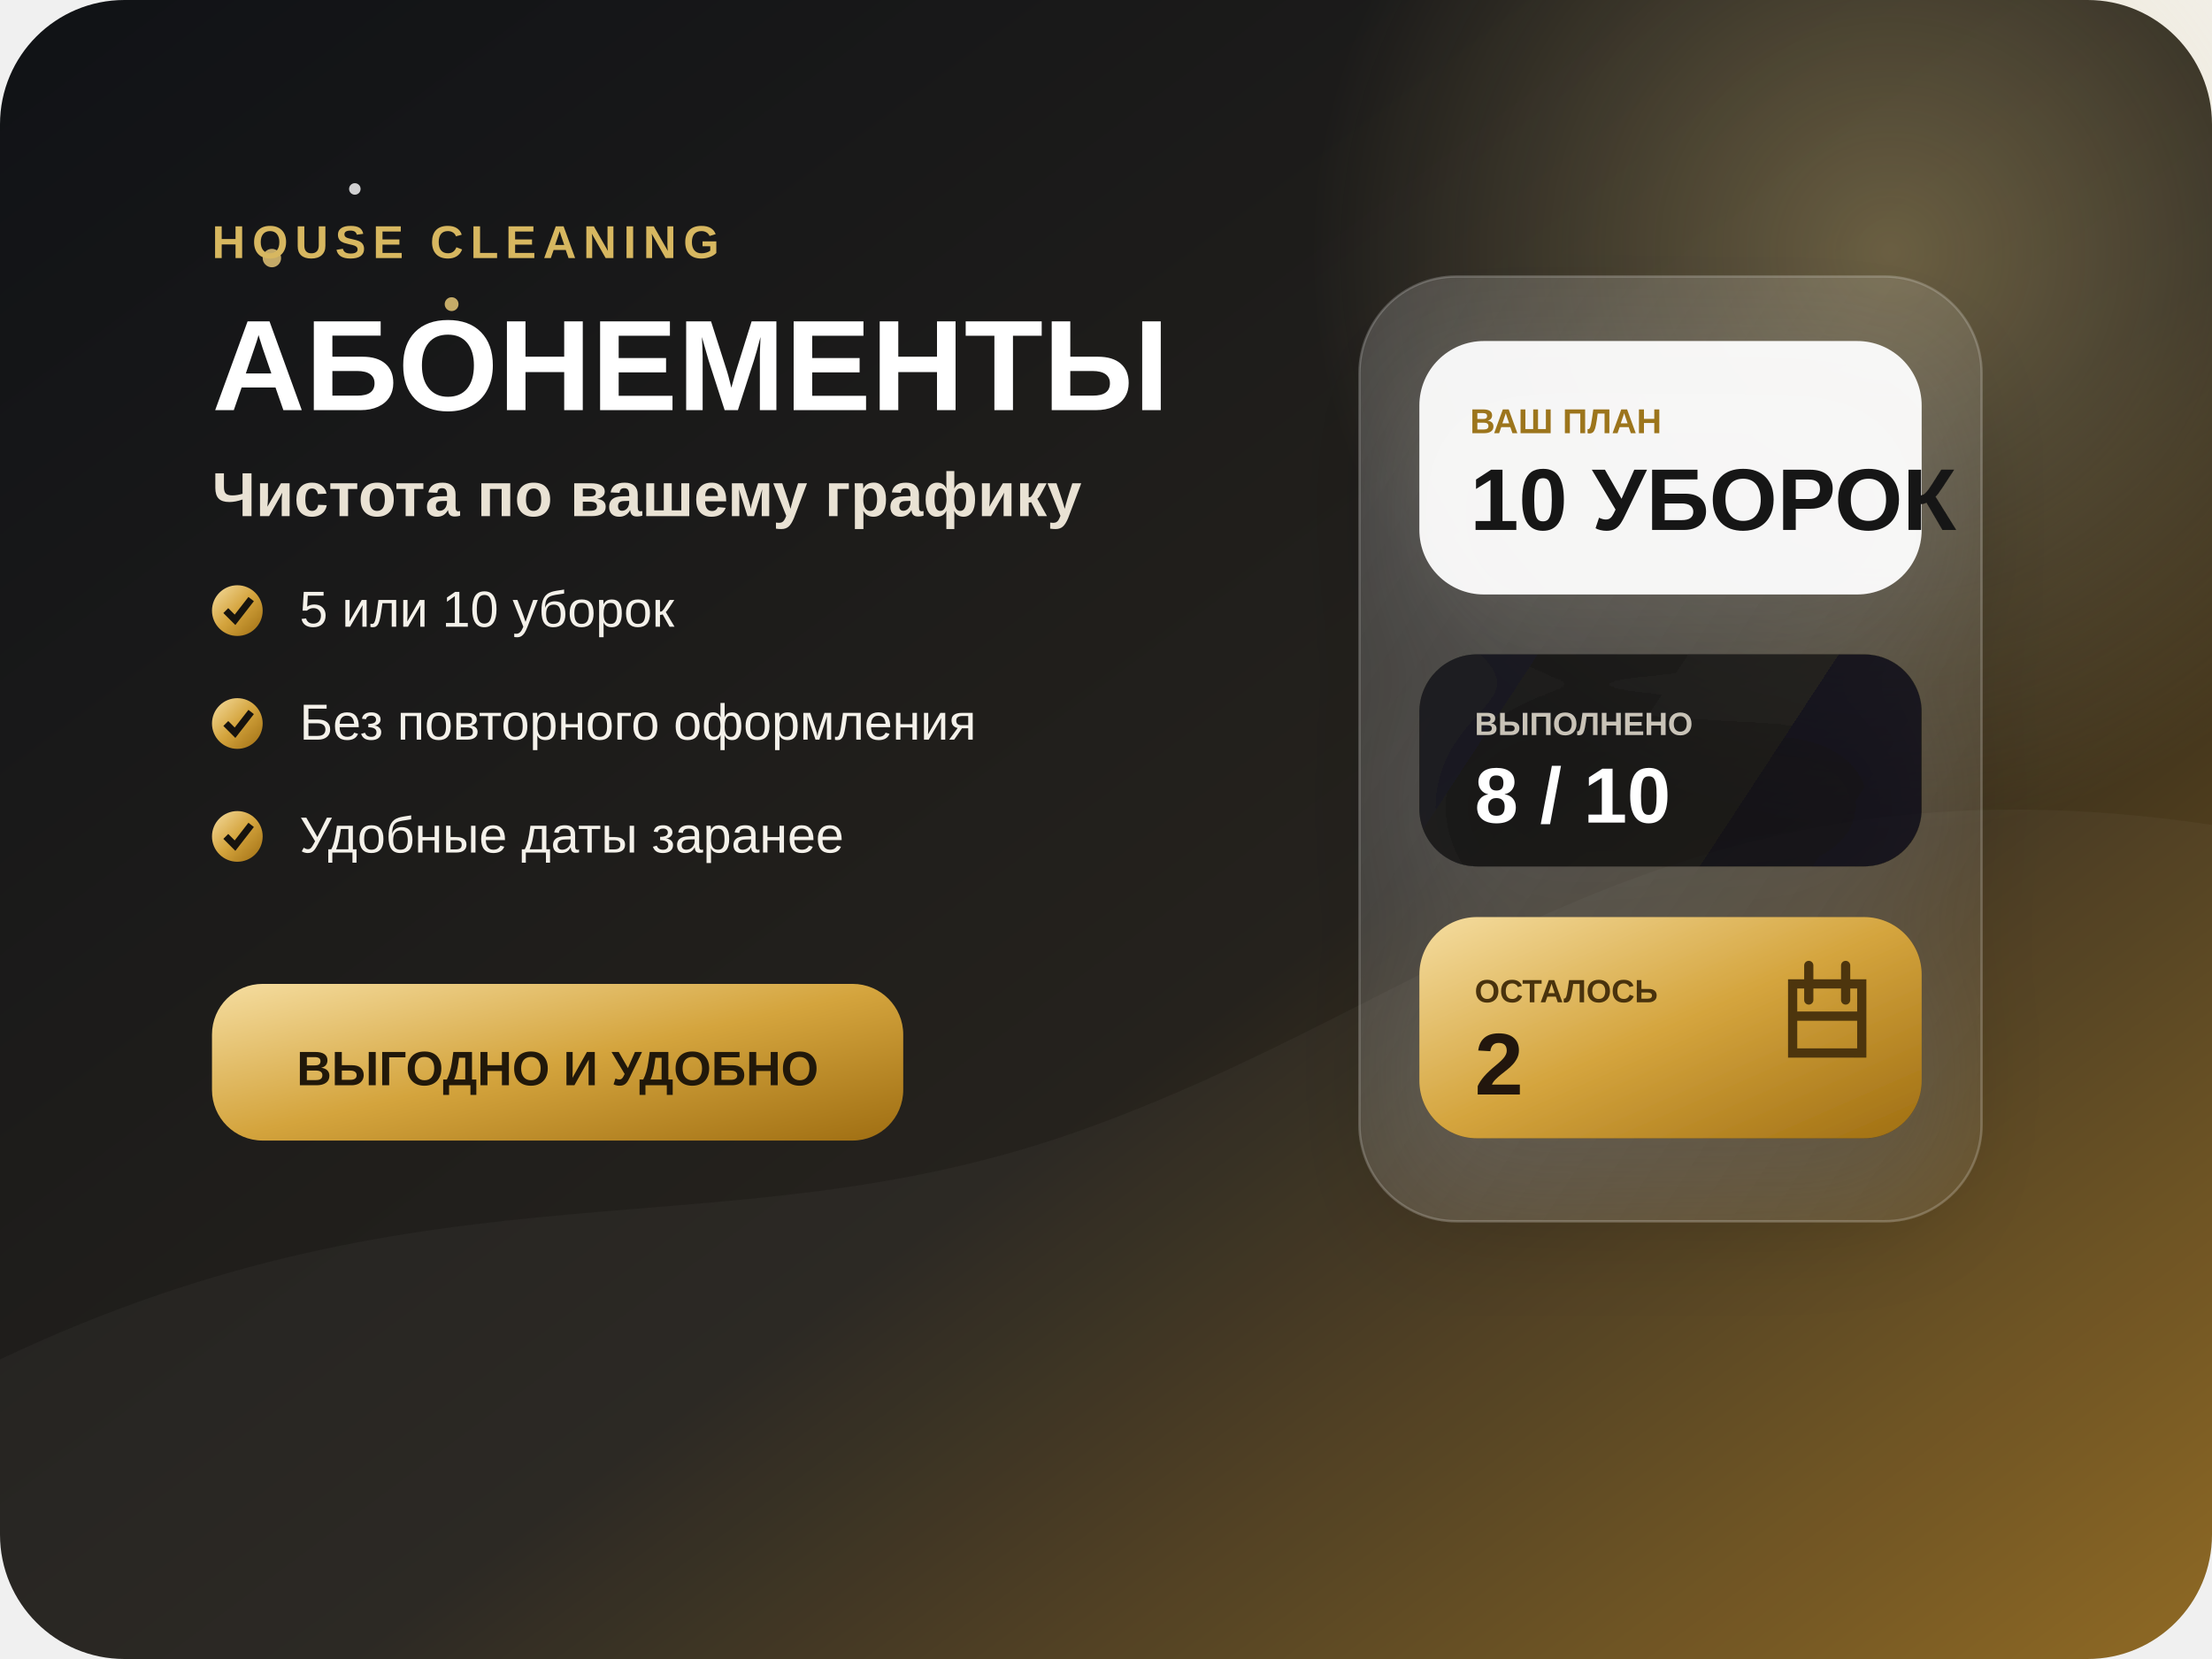
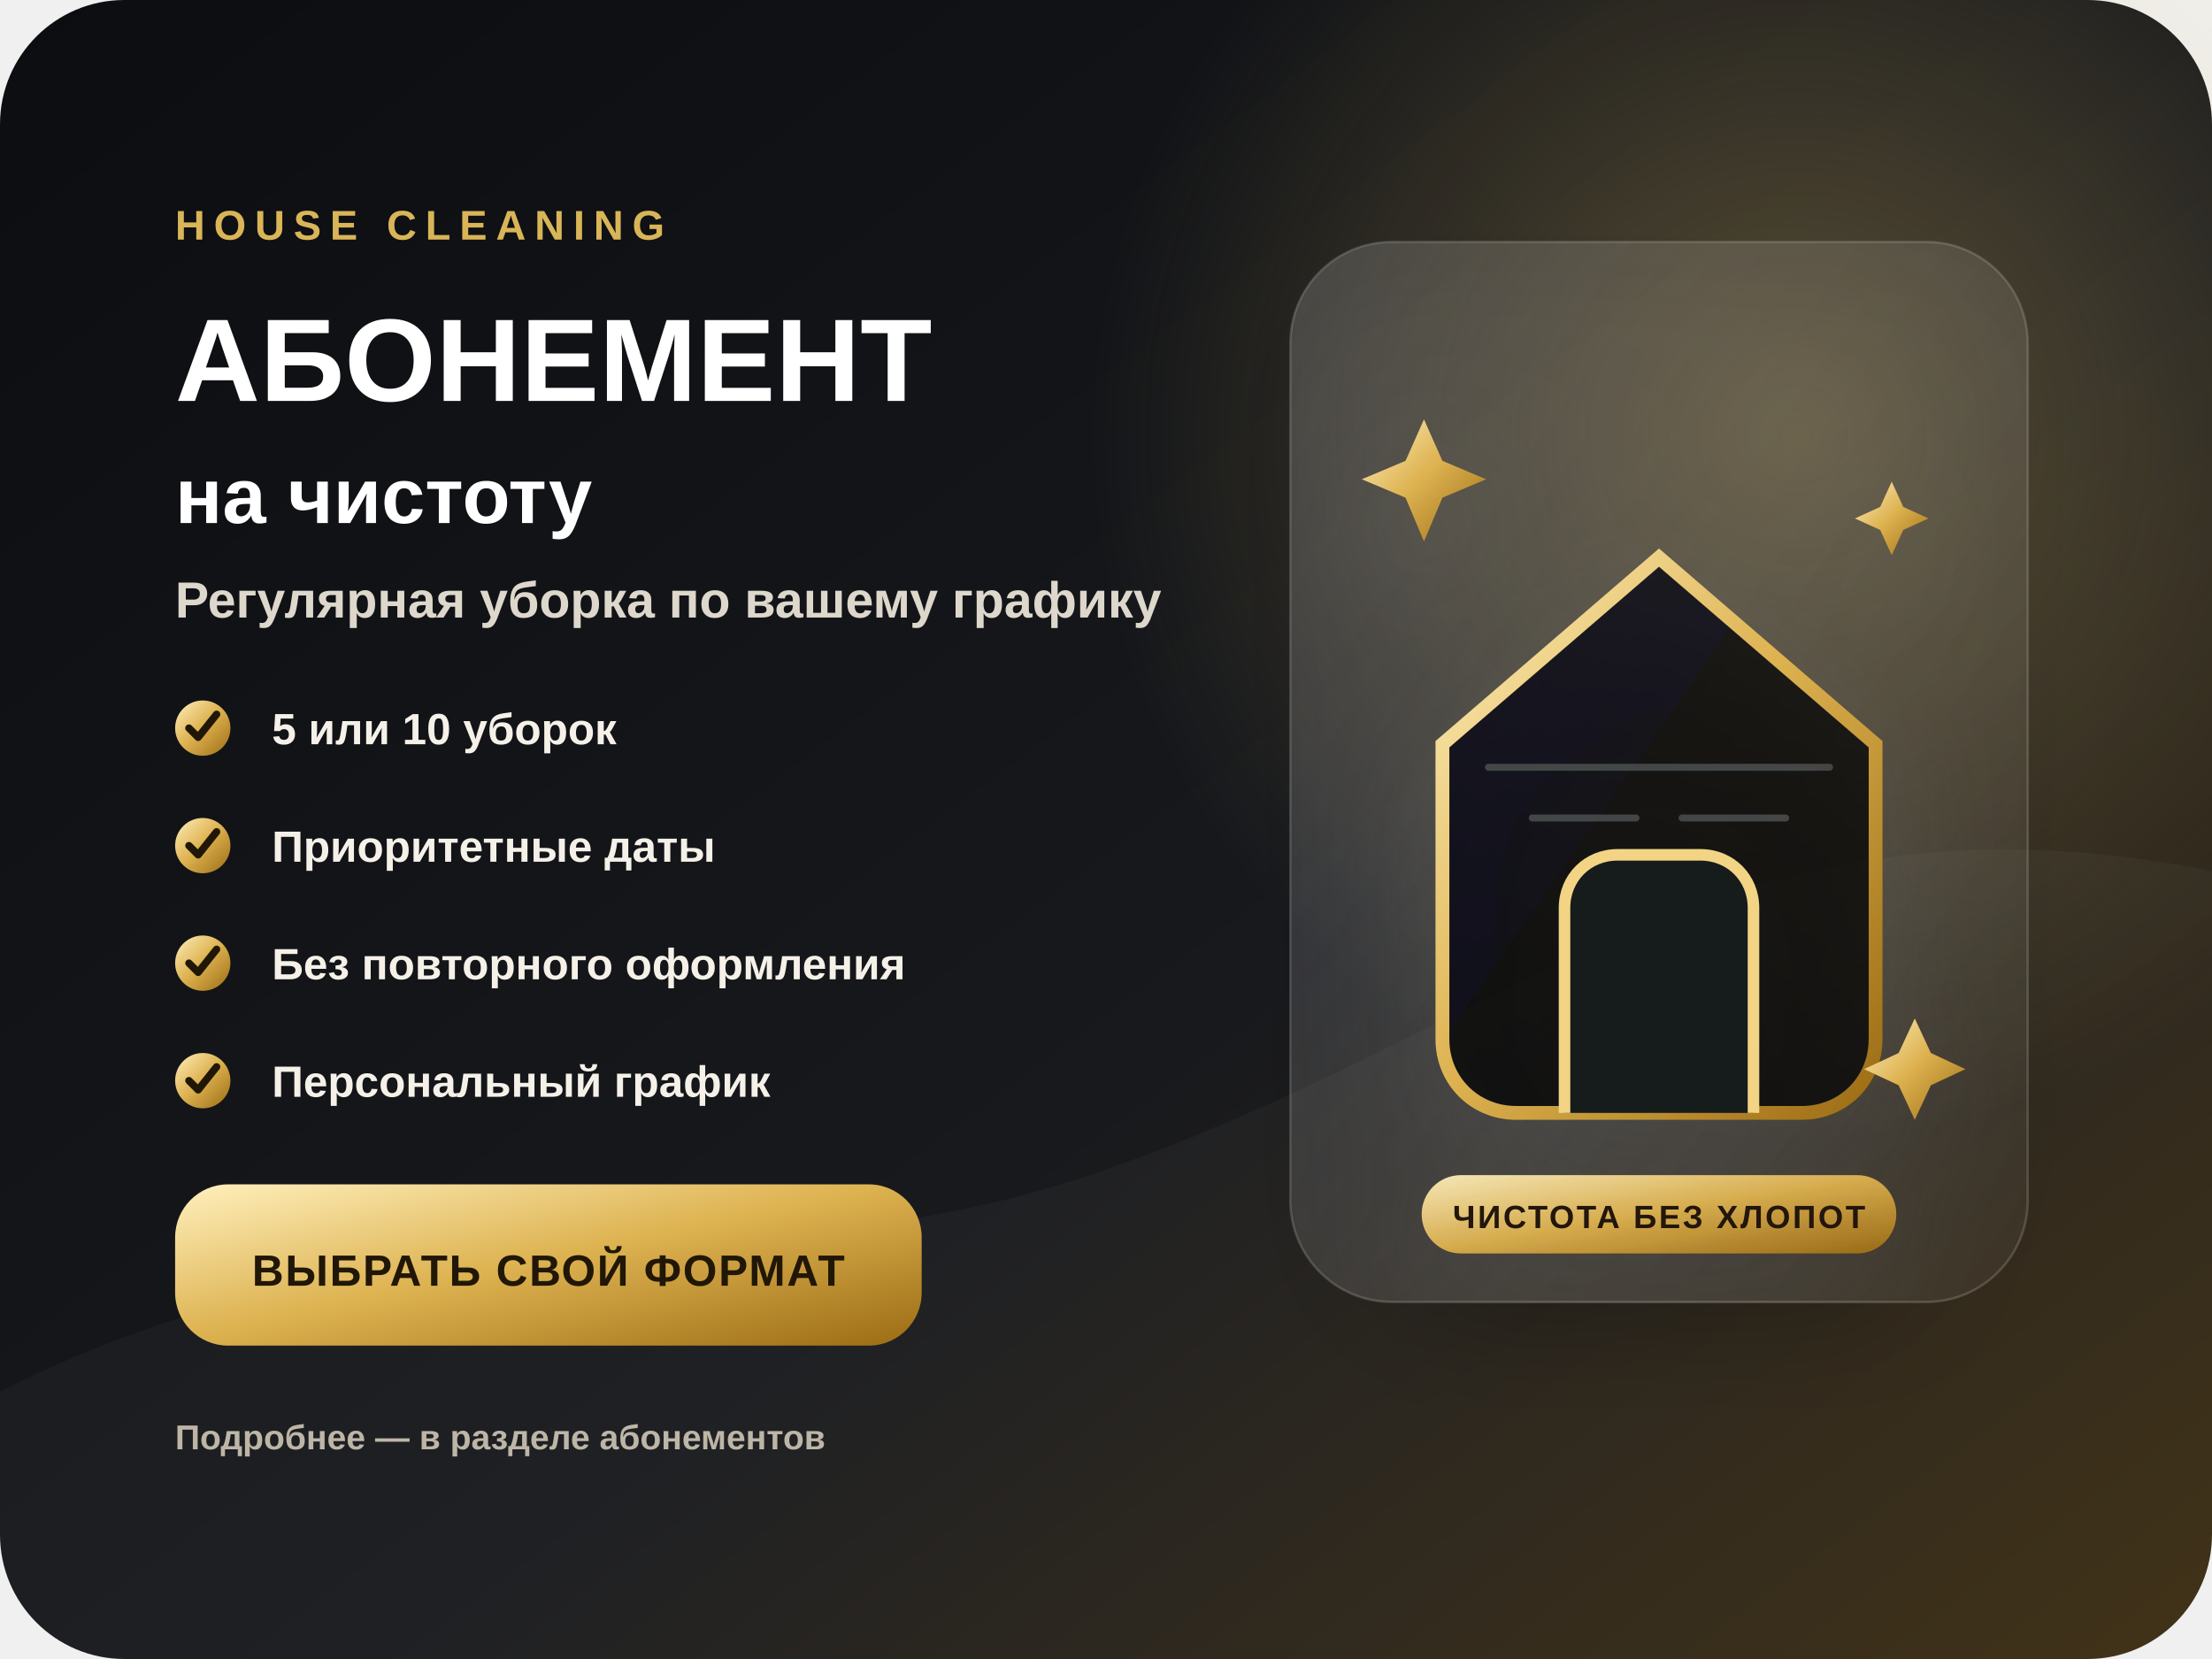
<svg xmlns="http://www.w3.org/2000/svg" width="960" height="720" viewBox="0 0 960 720">
  <defs>
    <linearGradient id="bg" x1="0" y1="0" x2="1" y2="1">
-       <stop stop-color="#101216" />
-       <stop offset=".58" stop-color="#25221d" />
-       <stop offset="1" stop-color="#8c651d" />
+       <stop stop-color="#0b0d10" />
+       <stop offset=".58" stop-color="#17191d" />
+       <stop offset="1" stop-color="#3c2c11" />
    </linearGradient>
    <linearGradient id="gold" x1="0" y1="0" x2="1" y2="1">
-       <stop stop-color="#f5dda0" />
-       <stop offset=".5" stop-color="#d4a43d" />
-       <stop offset="1" stop-color="#9f6e12" />
+       <stop stop-color="#fff0bd" />
+       <stop offset=".48" stop-color="#ddb250" />
+       <stop offset="1" stop-color="#9c6c14" />
    </linearGradient>
    <linearGradient id="glass" x1="0" y1="0" x2="1" y2="1">
-       <stop stop-color="#ffffff" stop-opacity=".18" />
-       <stop offset="1" stop-color="#ffffff" stop-opacity=".05" />
+       <stop stop-color="#ffffff" stop-opacity=".16" />
+       <stop offset="1" stop-color="#ffffff" stop-opacity=".035" />
    </linearGradient>
-     <radialGradient id="glow">
-       <stop stop-color="#f6d98b" stop-opacity=".34" />
-       <stop offset="1" stop-color="#f6d98b" stop-opacity="0" />
+     <radialGradient id="halo">
+       <stop stop-color="#e9c46c" stop-opacity=".32" />
+       <stop offset="1" stop-color="#e9c46c" stop-opacity="0" />
    </radialGradient>
    <filter id="shadow">
-       <feDropShadow dx="0" dy="20" stdDeviation="24" flood-color="#000" flood-opacity=".34" />
+       <feDropShadow dx="0" dy="20" stdDeviation="26" flood-color="#000" flood-opacity=".38" />
    </filter>
  </defs>
  <rect width="960" height="720" rx="54" fill="url(#bg)" />
-   <circle cx="820" cy="110" r="250" fill="url(#glow)" />
-   <path d="M0 590C190 500 312 545 465 492c164-57 259-169 495-134v362H0Z" fill="#fff" opacity=".035" />
-   <g opacity=".8">
-     <circle cx="118" cy="112" r="4" fill="#f0cf7c" />
-     <circle cx="154" cy="82" r="2.5" fill="#fff" />
-     <circle cx="196" cy="132" r="3" fill="#f0cf7c" />
+   <circle cx="780" cy="188" r="310" fill="url(#halo)" />
+   <path d="M0 604C173 516 318 562 473 510c188-64 275-174 487-132v342H0Z" fill="#fff" opacity=".032" />
+   <g transform="translate(560 105)" filter="url(#shadow)">
+     <rect x="0" y="0" width="320" height="460" rx="44" fill="url(#glass)" stroke="#fff" stroke-opacity=".16" />
+     <path d="M66 218 160 137l94 81v128c0 18-14 32-32 32H98c-18 0-32-14-32-32Z" fill="#0b0d10" fill-opacity=".7" stroke="url(#gold)" stroke-width="6" />
+     <path d="M119 378v-89c0-13 10-23 23-23h36c13 0 23 10 23 23v89" fill="#181a1e" stroke="#f2d484" stroke-width="5" />
+     <path d="M86 228h148M105 250h45M170 250h45" stroke="#fff" stroke-opacity=".18" stroke-width="3" stroke-linecap="round" />
+     <g fill="url(#gold)">
+       <path d="M58 77l8 18 19 8-19 8-8 19-8-19-19-8 19-8Z" />
+       <path d="M261 104l5 11 11 5-11 5-5 11-5-11-11-5 11-5Z" />
+       <path d="M271 337l7 15 15 7-15 7-7 15-7-15-15-7 15-7Z" />
+     </g>
+     <rect x="57" y="405" width="206" height="34" rx="17" fill="url(#gold)" opacity=".95" />
+     <text x="160" y="428" text-anchor="middle" font-family="Arial,sans-serif" font-size="14" font-weight="900" letter-spacing="1" fill="#231807">ЧИСТОТА БЕЗ ХЛОПОТ</text>
  </g>
-   <g transform="translate(92 112)">
-     <text x="0" y="0" font-family="Arial,sans-serif" font-size="20" font-weight="700" letter-spacing="3" fill="#d7b760">HOUSE CLEANING</text>
-     <text x="0" y="66" font-family="Arial,sans-serif" font-size="56" font-weight="900" fill="#fff">АБОНЕМЕНТЫ</text>
-     <text x="0" y="112" font-family="Arial,sans-serif" font-size="27" font-weight="600" fill="#e9e2d4">Чистота по вашему графику</text>
-     <g transform="translate(0 160)" font-family="Arial,sans-serif" font-size="22" fill="#f4f1ea">
-       <circle cx="11" cy="-7" r="11" fill="url(#gold)" />
-       <path d="m6-7 4 4 7-9" fill="none" stroke="#16130e" stroke-width="3" />
-       <text x="38" y="0">5 или 10 уборок</text>
-       <circle cx="11" cy="42" r="11" fill="url(#gold)" />
-       <path d="m6 42 4 4 7-9" fill="none" stroke="#16130e" stroke-width="3" />
-       <text x="38" y="49">Без повторного оформления</text>
-       <circle cx="11" cy="91" r="11" fill="url(#gold)" />
-       <path d="m6 91 4 4 7-9" fill="none" stroke="#16130e" stroke-width="3" />
-       <text x="38" y="98">Удобные даты заранее</text>
+   <g transform="translate(76 104)" font-family="Arial,sans-serif">
+     <text x="0" y="0" font-size="18" font-weight="800" letter-spacing="3.8" fill="#d9b558">HOUSE CLEANING</text>
+     <text x="0" y="70" font-size="51" font-weight="900" fill="#fff">АБОНЕМЕНТ</text>
+     <text x="0" y="123" font-size="34" font-weight="800" fill="#fff">на чистоту</text>
+     <text x="0" y="164" font-size="22" font-weight="600" fill="#ddd7cc">Регулярная уборка по вашему графику</text>
+     <g transform="translate(0 218)" font-size="19" font-weight="700" fill="#f5f1e8">
+       <circle cx="12" cy="-6" r="12" fill="url(#gold)" />
+       <path d="m6-6 4 4 8-10" fill="none" stroke="#211707" stroke-width="3.2" stroke-linecap="round" stroke-linejoin="round" />
+       <text x="42" y="1">5 или 10 уборок</text>
+       <circle cx="12" cy="45" r="12" fill="url(#gold)" />
+       <path d="m6 45 4 4 8-10" fill="none" stroke="#211707" stroke-width="3.2" stroke-linecap="round" stroke-linejoin="round" />
+       <text x="42" y="52">Приоритетные даты</text>
+       <circle cx="12" cy="96" r="12" fill="url(#gold)" />
+       <path d="m6 96 4 4 8-10" fill="none" stroke="#211707" stroke-width="3.2" stroke-linecap="round" stroke-linejoin="round" />
+       <text x="42" y="103">Без повторного оформления</text>
+       <circle cx="12" cy="147" r="12" fill="url(#gold)" />
+       <path d="m6 147 4 4 8-10" fill="none" stroke="#211707" stroke-width="3.2" stroke-linecap="round" stroke-linejoin="round" />
+       <text x="42" y="154">Персональный график</text>
    </g>
-     <rect x="0" y="315" width="300" height="68" rx="22" fill="url(#gold)" />
-     <text x="150" y="359" text-anchor="middle" font-family="Arial,sans-serif" font-size="21" font-weight="900" fill="#21180a">ВЫГОДНО И УДОБНО</text>
-   </g>
-   <g transform="translate(590 120)" filter="url(#shadow)">
-     <rect width="270" height="410" rx="42" fill="url(#glass)" stroke="#fff" stroke-opacity=".2" />
-     <rect x="26" y="28" width="218" height="110" rx="28" fill="#fff" fill-opacity=".94" />
-     <text x="48" y="68" font-family="Arial,sans-serif" font-size="15" font-weight="800" fill="#9c741d">ВАШ ПЛАН</text>
-     <text x="48" y="110" font-family="Arial,sans-serif" font-size="38" font-weight="900" fill="#171717">10 УБОРОК</text>
-     <g transform="translate(26 164)">
-       <rect width="218" height="92" rx="25" fill="#0e1014" fill-opacity=".72" />
-       <text x="24" y="35" font-family="Arial,sans-serif" font-size="14" font-weight="700" fill="#c9c3b7">ВЫПОЛНЕНО</text>
-       <text x="24" y="73" font-family="Arial,sans-serif" font-size="34" font-weight="900" fill="#fff">8 / 10</text>
-     </g>
-     <g transform="translate(26 278)">
-       <rect width="218" height="96" rx="25" fill="url(#gold)" />
-       <text x="24" y="37" font-family="Arial,sans-serif" font-size="14" font-weight="800" fill="#49330d">ОСТАЛОСЬ</text>
-       <text x="24" y="77" font-family="Arial,sans-serif" font-size="38" font-weight="900" fill="#21180a">2</text>
-       <path d="M162 29h30v30h-30zM169 21v15M185 21v15M162 43h30" fill="none" stroke="#4d360e" stroke-width="4" stroke-linecap="round" />
-     </g>
+     <rect x="0" y="410" width="324" height="70" rx="23" fill="url(#gold)" />
+     <text x="162" y="454" text-anchor="middle" font-size="19" font-weight="900" letter-spacing=".7" fill="#211707">ВЫБРАТЬ СВОЙ ФОРМАТ</text>
+     <text x="0" y="525" font-size="15" font-weight="600" fill="#bdb5a6">Подробнее — в разделе абонементов</text>
  </g>
</svg>
